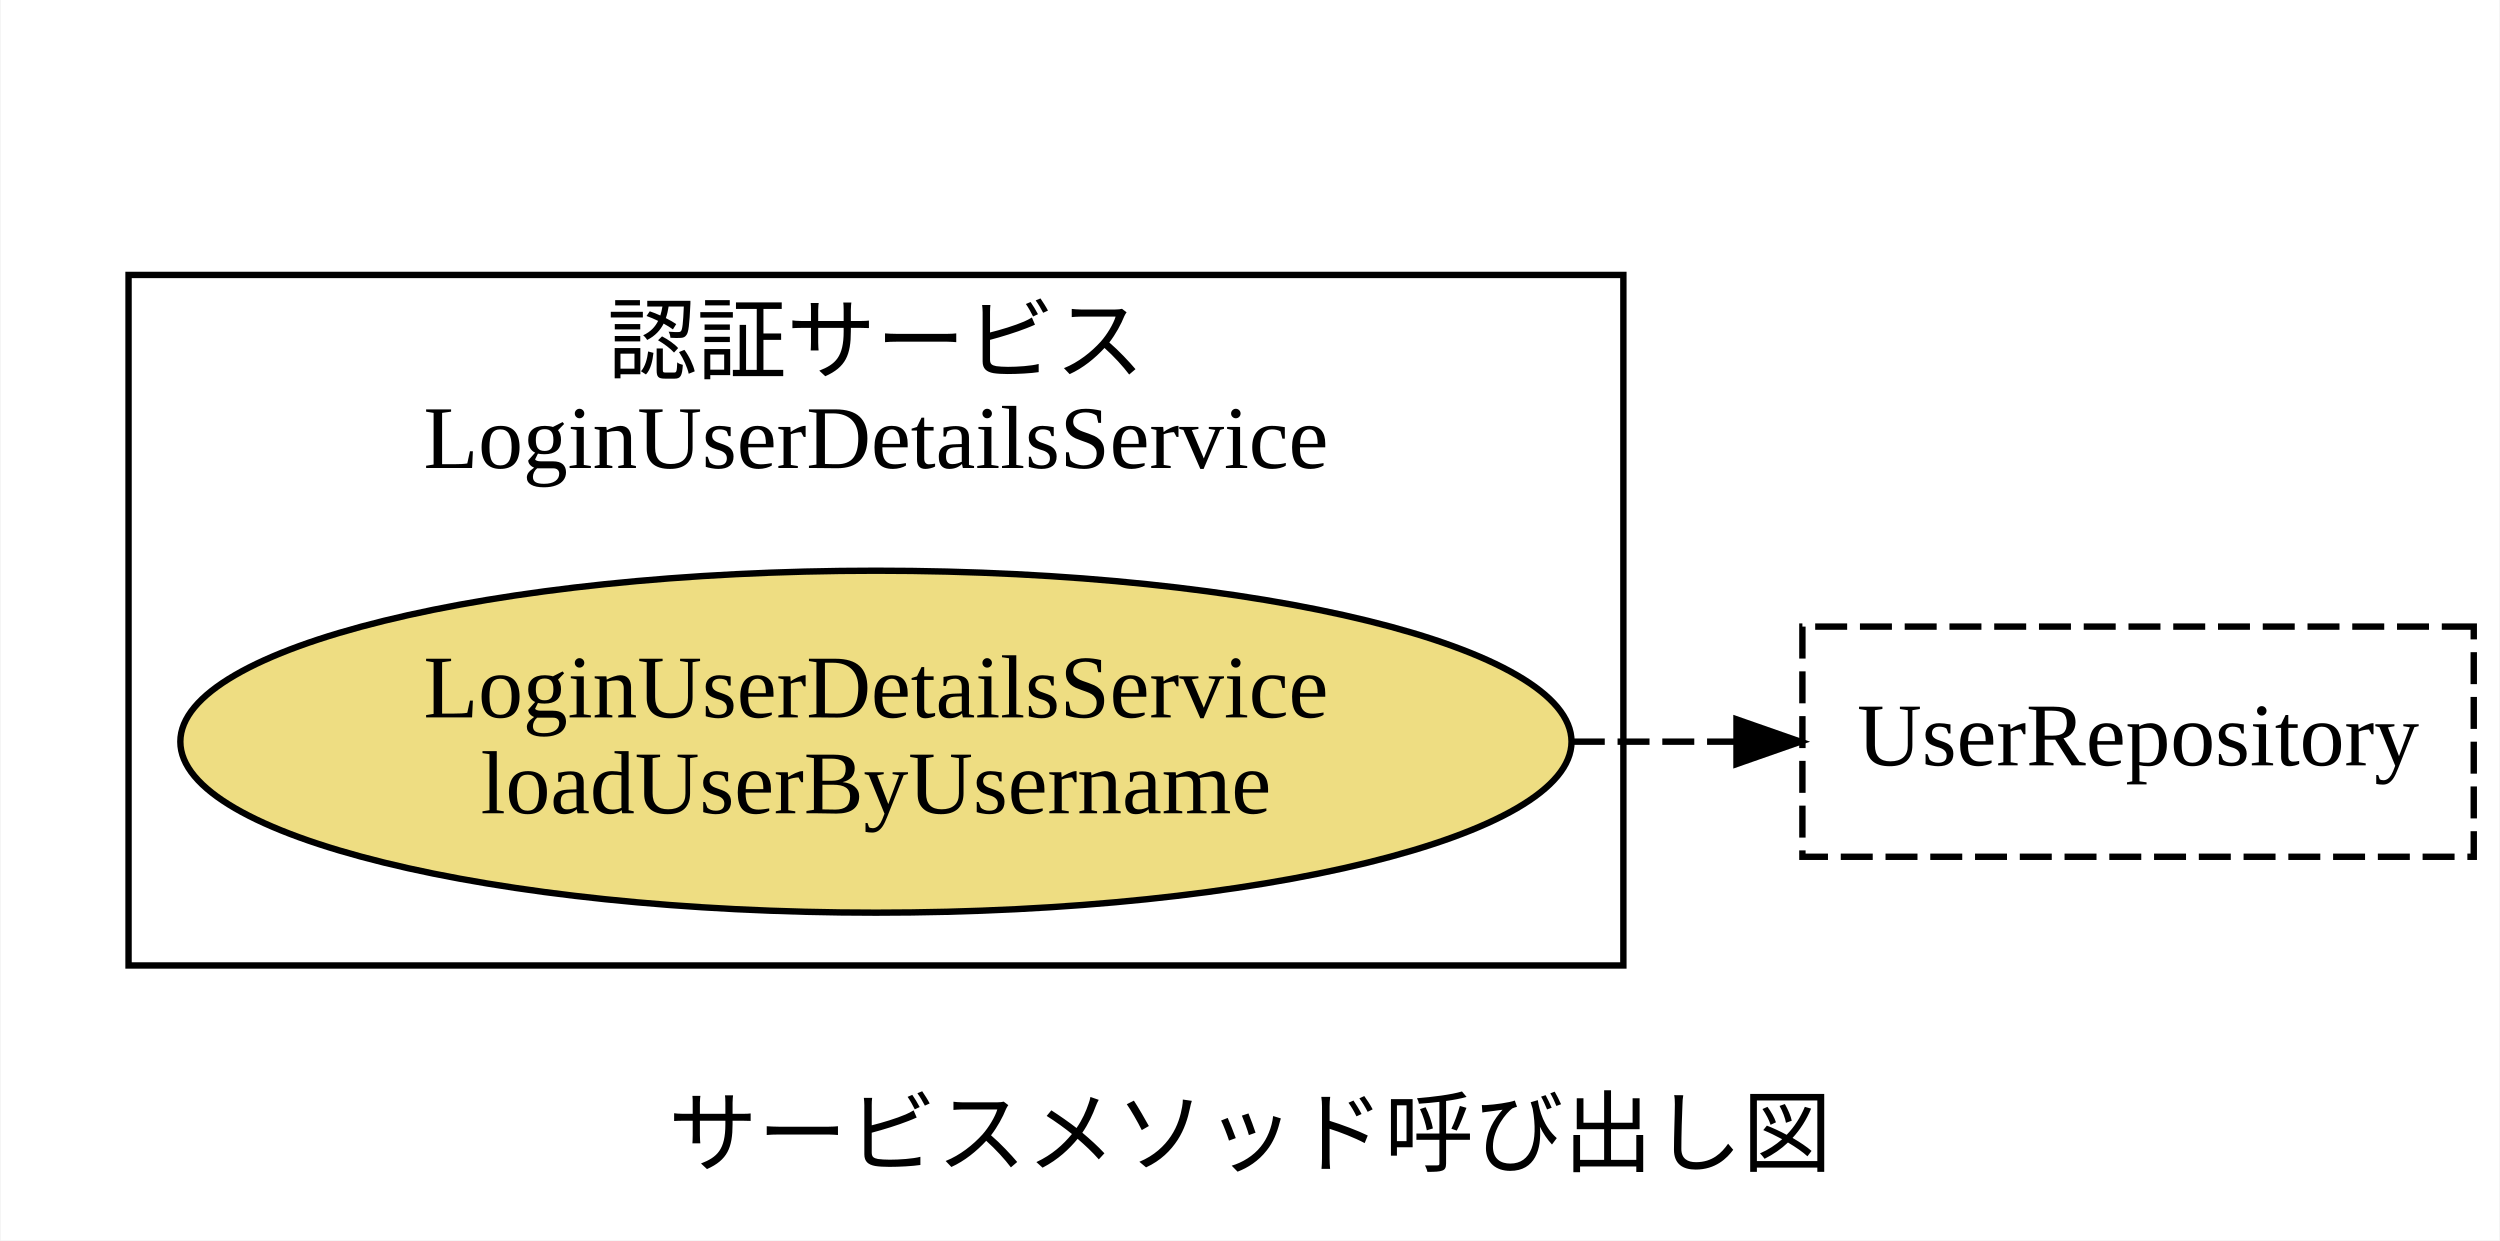
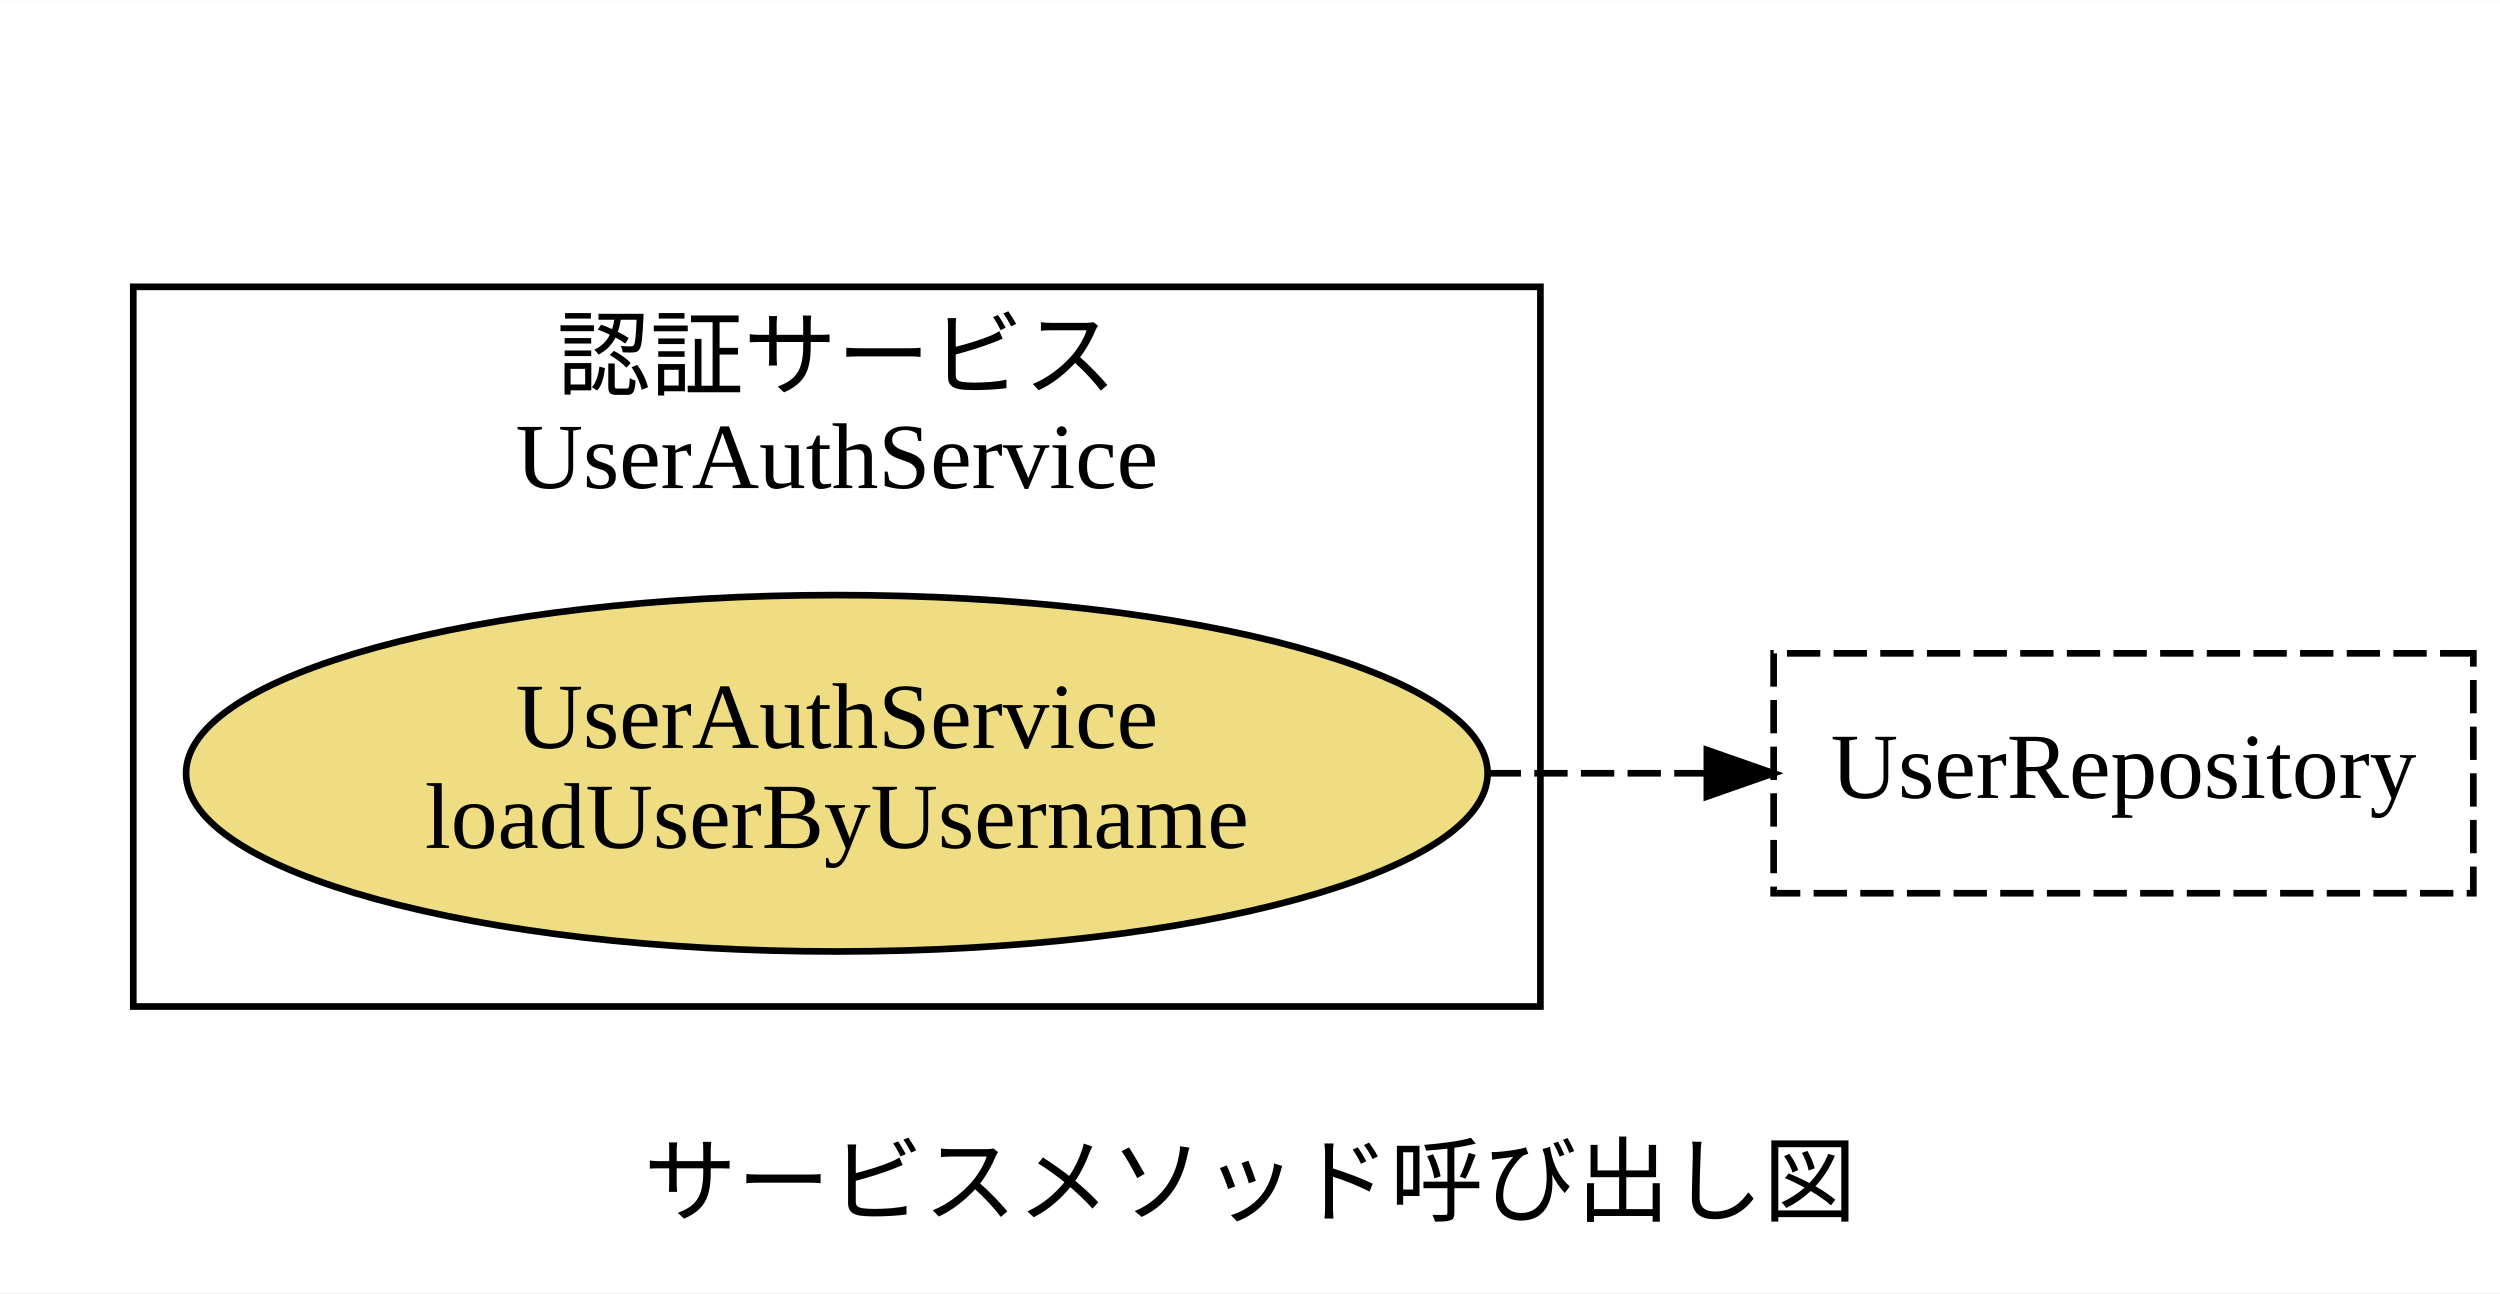
- <svg xmlns="http://www.w3.org/2000/svg" xmlns:xlink="http://www.w3.org/1999/xlink" width="391pt" height="194pt" viewBox="0.00 0.00 390.79 194.00">
+ <svg xmlns="http://www.w3.org/2000/svg" xmlns:xlink="http://www.w3.org/1999/xlink" width="375pt" height="194pt" viewBox="0.00 0.00 375.16 194.00">
  <g id="graph0" class="graph" transform="scale(1 1) rotate(0) translate(4 190)">
-     <polygon fill="white" stroke="transparent" points="-4,4 -4,-190 386.79,-190 386.79,4 -4,4" />
-     <text text-anchor="middle" x="191.39" y="-7.8" font-family="Times New Roman,serif" font-size="14.00">
+     <polygon fill="white" stroke="transparent" points="-4,4 -4,-190 371.16,-190 371.16,4 -4,4" />
+     <text text-anchor="middle" x="183.58" y="-7.8" font-family="Times New Roman,serif" font-size="14.00">
            サービスメソッド呼び出し図
        </text>
    <g id="clust1" class="cluster">
            </g>
    <g id="clust2" class="cluster">
-       <polygon fill="none" stroke="black" points="16,-39 16,-147 249.79,-147 249.79,-39 16,-39" />
-       <text text-anchor="middle" x="132.89" y="-131.8" font-family="Times New Roman,serif" font-size="14.00">
+       <polygon fill="none" stroke="black" points="16,-39 16,-147 227.16,-147 227.16,-39 16,-39" />
+       <text text-anchor="middle" x="121.58" y="-131.8" font-family="Times New Roman,serif" font-size="14.00">
                認証サービス
            </text>
-       <text text-anchor="middle" x="132.89" y="-116.8" font-family="Times New Roman,serif" font-size="14.00">
-                 LoginUserDetailsService
+       <text text-anchor="middle" x="121.58" y="-116.8" font-family="Times New Roman,serif" font-size="14.00">
+                 UserAuthService
            </text>
    </g>
    <g id="node1" class="node">
      <g id="a_node1">
-         <a xlink:href="https://github.com/k2works/application_programing_excercise_2022/tree/take15/src/main/java/bouquet/application/service/auth/LoginUserDetailsService.java" xlink:title="LoginUserDetailsService.loadUserByUsername(String)">
-           <ellipse fill="#eedd82" stroke="black" cx="132.89" cy="-74" rx="108.79" ry="26.74" />
-           <text text-anchor="middle" x="132.89" y="-77.8" font-family="Times New Roman,serif" font-size="14.00">LoginUserDetailsService
+         <a xlink:href="https://github.com/k2works/application_programing_excercise_2022/tree/take15/src/main/java/bouquet/application/service/auth/UserAuthService.java" xlink:title="UserAuthService.loadUserByUsername(String)">
+           <ellipse fill="#eedd82" stroke="black" cx="121.58" cy="-74" rx="97.66" ry="26.74" />
+           <text text-anchor="middle" x="121.58" y="-77.8" font-family="Times New Roman,serif" font-size="14.00">UserAuthService
                    </text>
-           <text text-anchor="middle" x="132.89" y="-62.8" font-family="Times New Roman,serif" font-size="14.00">loadUserByUsername
+           <text text-anchor="middle" x="121.58" y="-62.8" font-family="Times New Roman,serif" font-size="14.00">loadUserByUsername
                    </text>
        </a>
      </g>
    </g>
    <g id="node2" class="node">
-       <polygon fill="none" stroke="black" stroke-dasharray="5,2" points="382.79,-92 277.79,-92 277.79,-56 382.79,-56 382.79,-92" />
-       <text text-anchor="middle" x="330.29" y="-70.3" font-family="Times New Roman,serif" font-size="14.00">
+       <polygon fill="none" stroke="black" stroke-dasharray="5,2" points="367.16,-92 262.16,-92 262.16,-56 367.16,-56 367.16,-92" />
+       <text text-anchor="middle" x="314.66" y="-70.3" font-family="Times New Roman,serif" font-size="14.00">
                UserRepository
            </text>
    </g>
    <g id="edge1" class="edge">
-       <path fill="none" stroke="black" stroke-dasharray="5,2" d="M241.88,-74C250.57,-74 259.15,-74 267.33,-74" />
-       <polygon fill="black" stroke="black" points="267.48,-77.5 277.48,-74 267.48,-70.5 267.48,-77.5" />
+       <path fill="none" stroke="black" stroke-dasharray="5,2" d="M219.24,-74C230.35,-74 241.44,-74 251.9,-74" />
+       <polygon fill="black" stroke="black" points="252.14,-77.5 262.14,-74 252.14,-70.5 252.14,-77.5" />
    </g>
  </g>
</svg>
